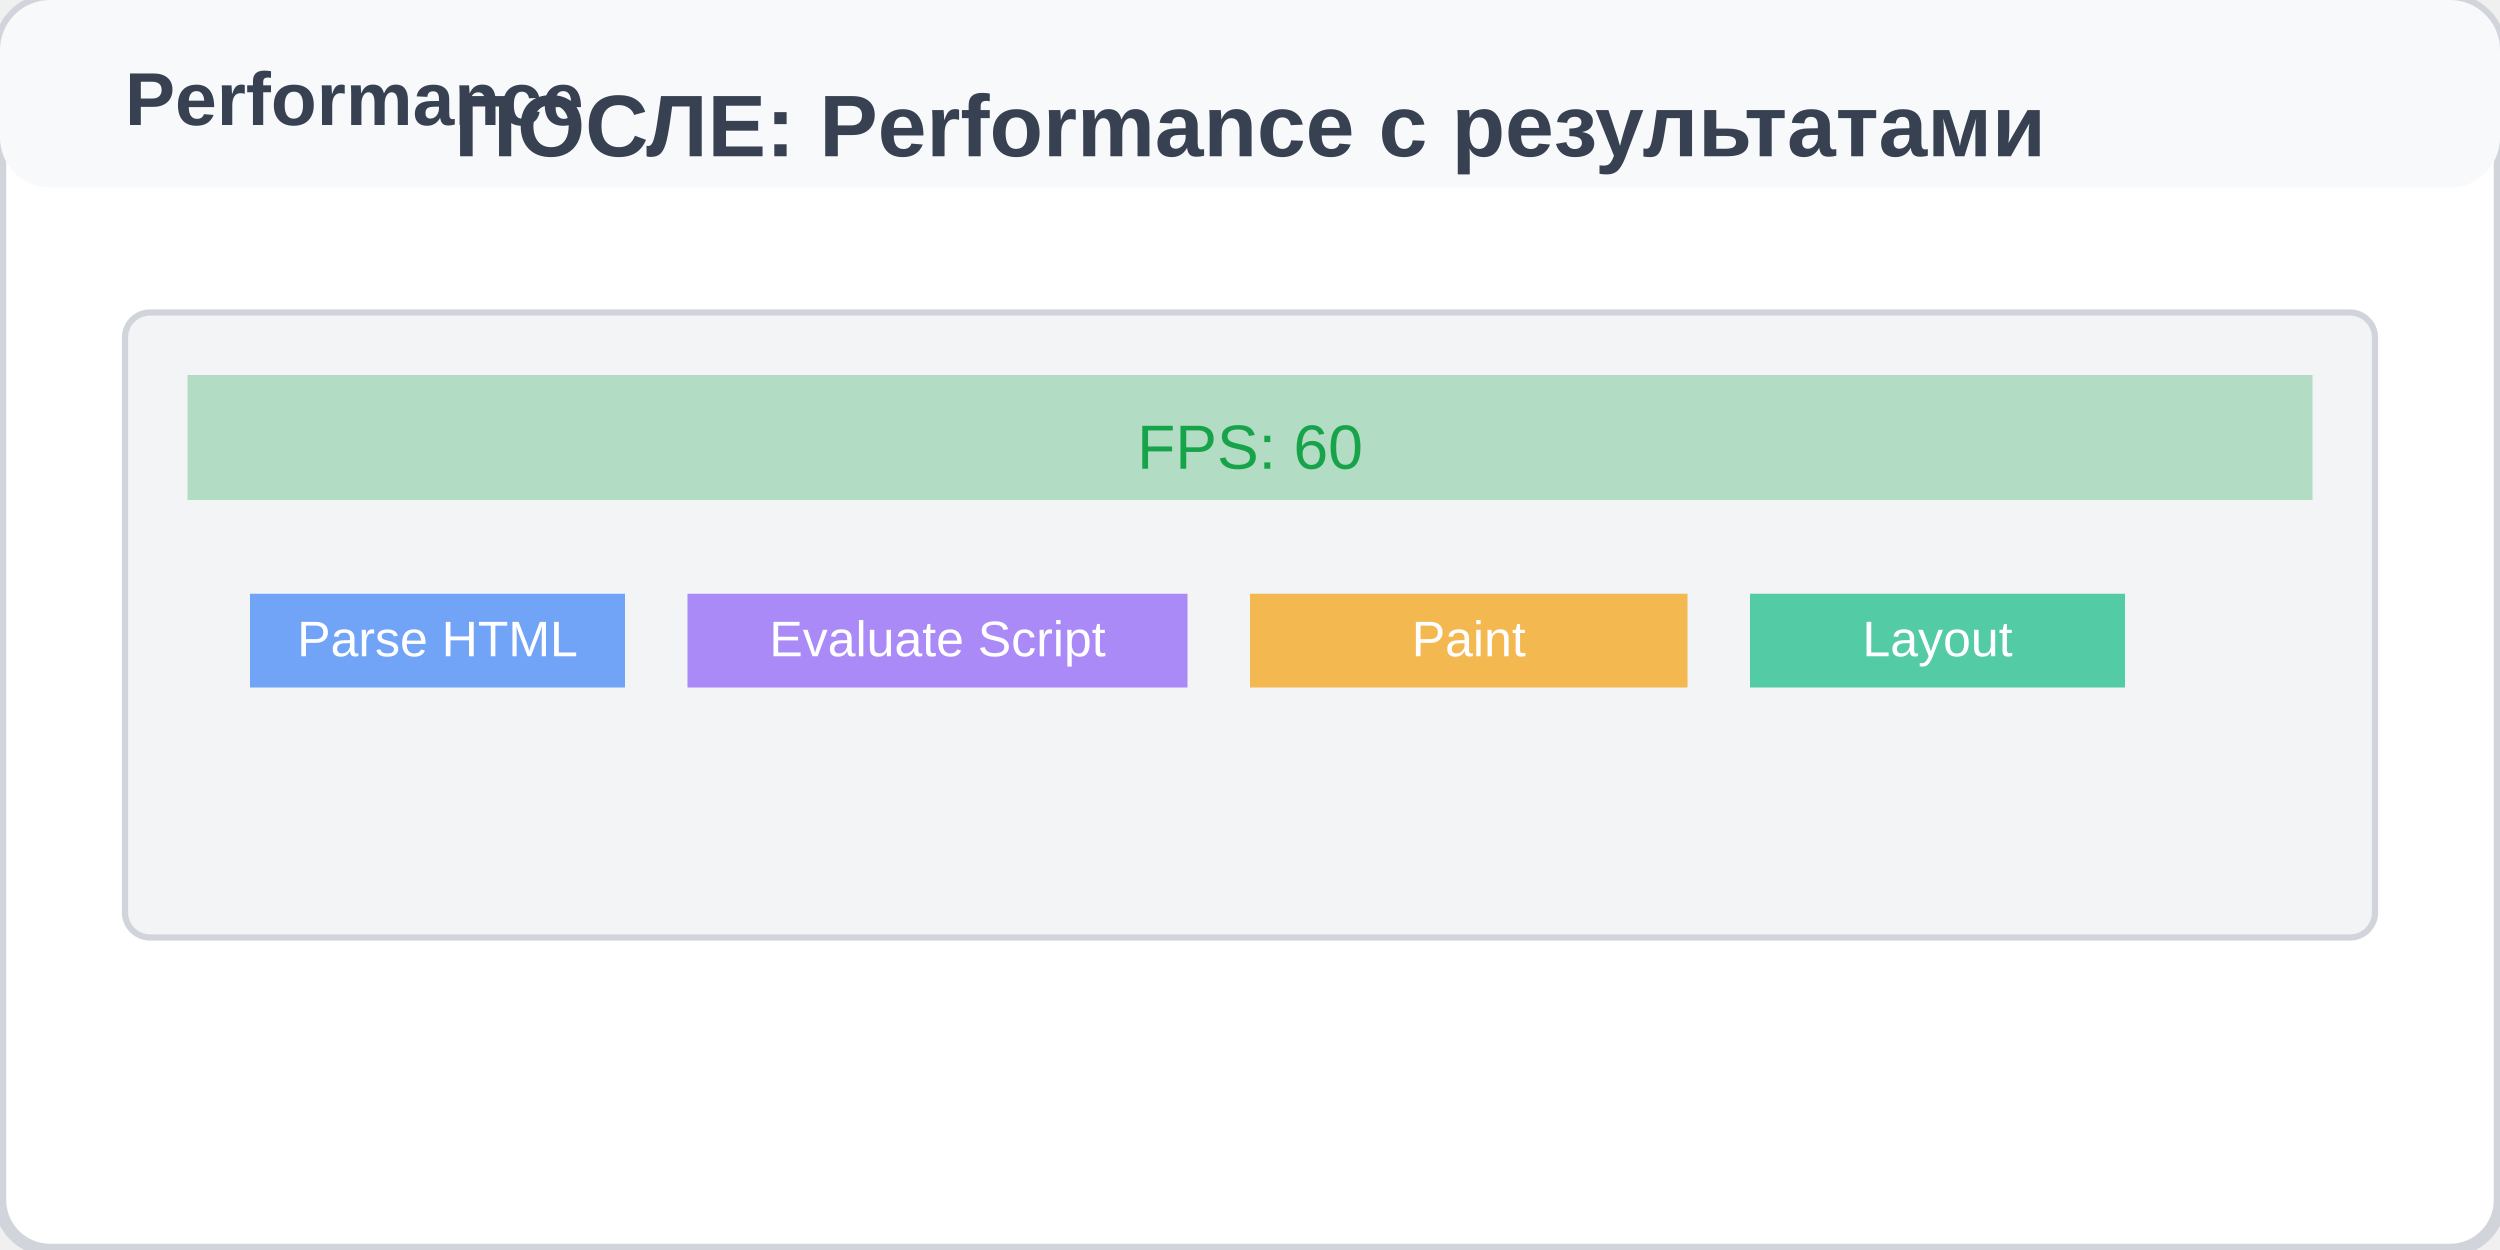
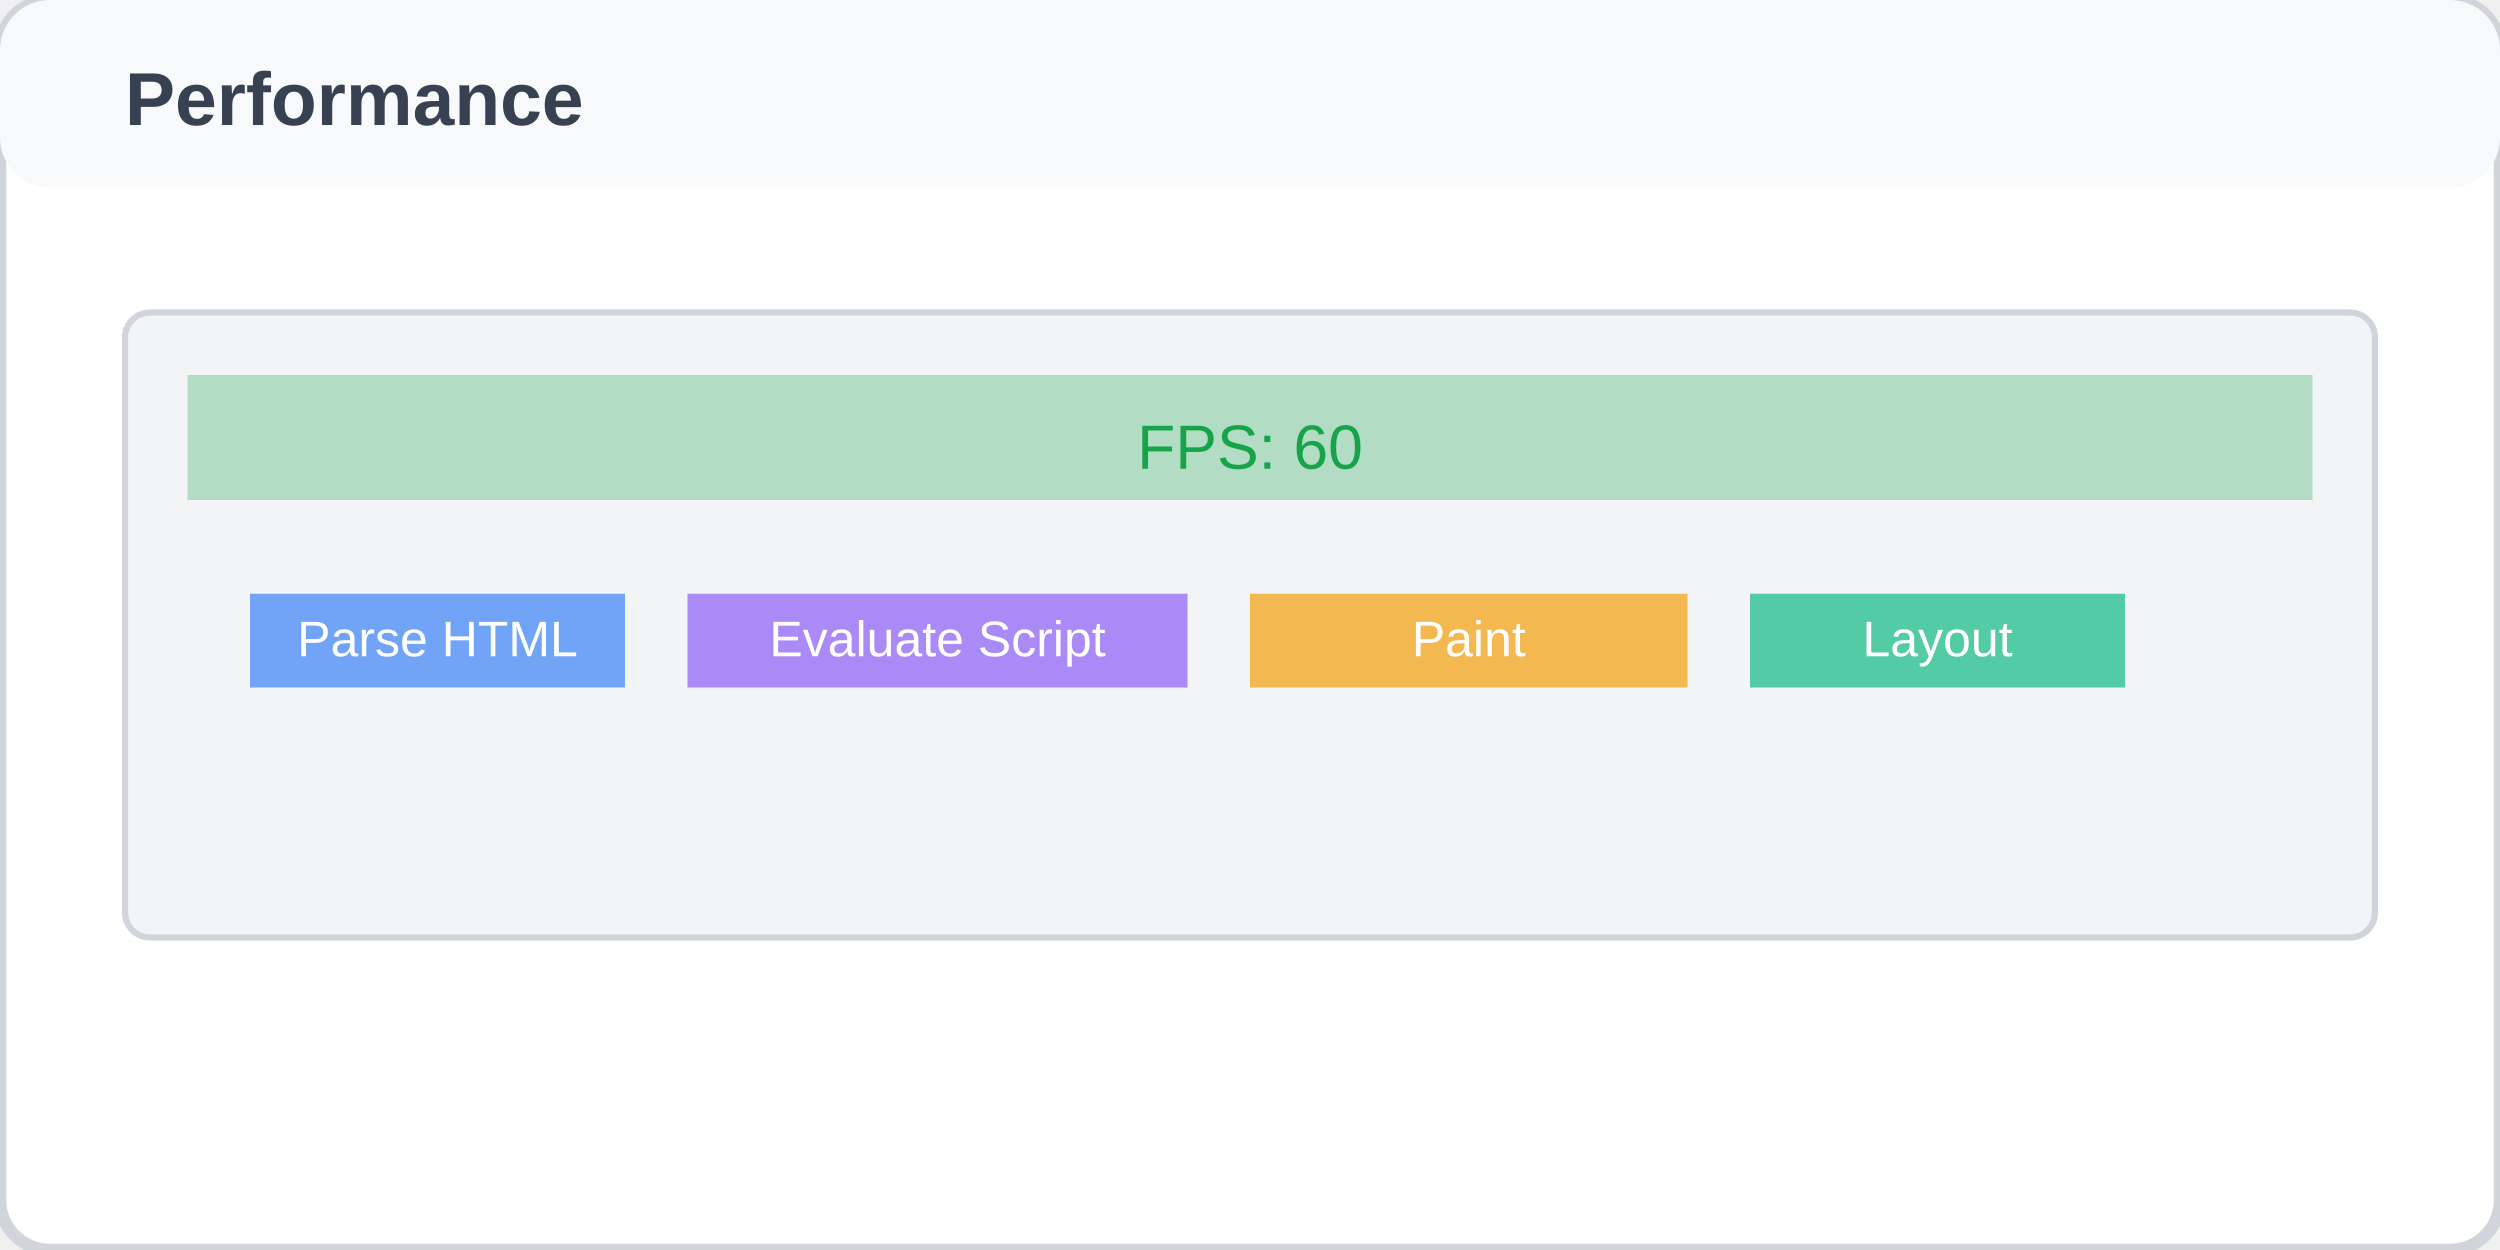
<svg xmlns="http://www.w3.org/2000/svg" width="400" height="200">
  <rect width="400" height="200" fill="#ffffff" stroke="#d1d5db" stroke-width="2" rx="8" />
  <rect x="0" y="0" width="400" height="30" fill="#f8f9fa" rx="8" />
  <text x="20" y="20" fill="#374151" font-family="Arial, sans-serif" font-size="12" font-weight="bold">Performance</text>
  <rect x="20" y="50" width="360" height="100" fill="#f3f4f6" stroke="#d1d5db" stroke-width="1" rx="4" />
  <rect x="30" y="60" width="340" height="20" fill="#16a34a" opacity="0.3" />
  <text x="200" y="75" text-anchor="middle" fill="#16a34a" font-family="Arial, sans-serif" font-size="10">FPS: 60</text>
  <rect x="30" y="90" width="340" height="50" fill="#f3f4f6" />
  <rect x="40" y="95" width="60" height="15" fill="#3b82f6" opacity="0.7" />
  <text x="70" y="105" text-anchor="middle" fill="#ffffff" font-family="Arial, sans-serif" font-size="8">Parse HTML</text>
  <rect x="110" y="95" width="80" height="15" fill="#8b5cf6" opacity="0.7" />
  <text x="150" y="105" text-anchor="middle" fill="#ffffff" font-family="Arial, sans-serif" font-size="8">Evaluate Script</text>
  <rect x="200" y="95" width="70" height="15" fill="#f59e0b" opacity="0.7" />
  <text x="235" y="105" text-anchor="middle" fill="#ffffff" font-family="Arial, sans-serif" font-size="8">Paint</text>
  <rect x="280" y="95" width="60" height="15" fill="#10b981" opacity="0.7" />
  <text x="310" y="105" text-anchor="middle" fill="#ffffff" font-family="Arial, sans-serif" font-size="8">Layout</text>
-   <text x="200" y="25" text-anchor="middle" fill="#374151" font-family="Arial, sans-serif" font-size="14" font-weight="bold">
-     ПОСЛЕ: Performance с результатами
-   </text>
</svg>
